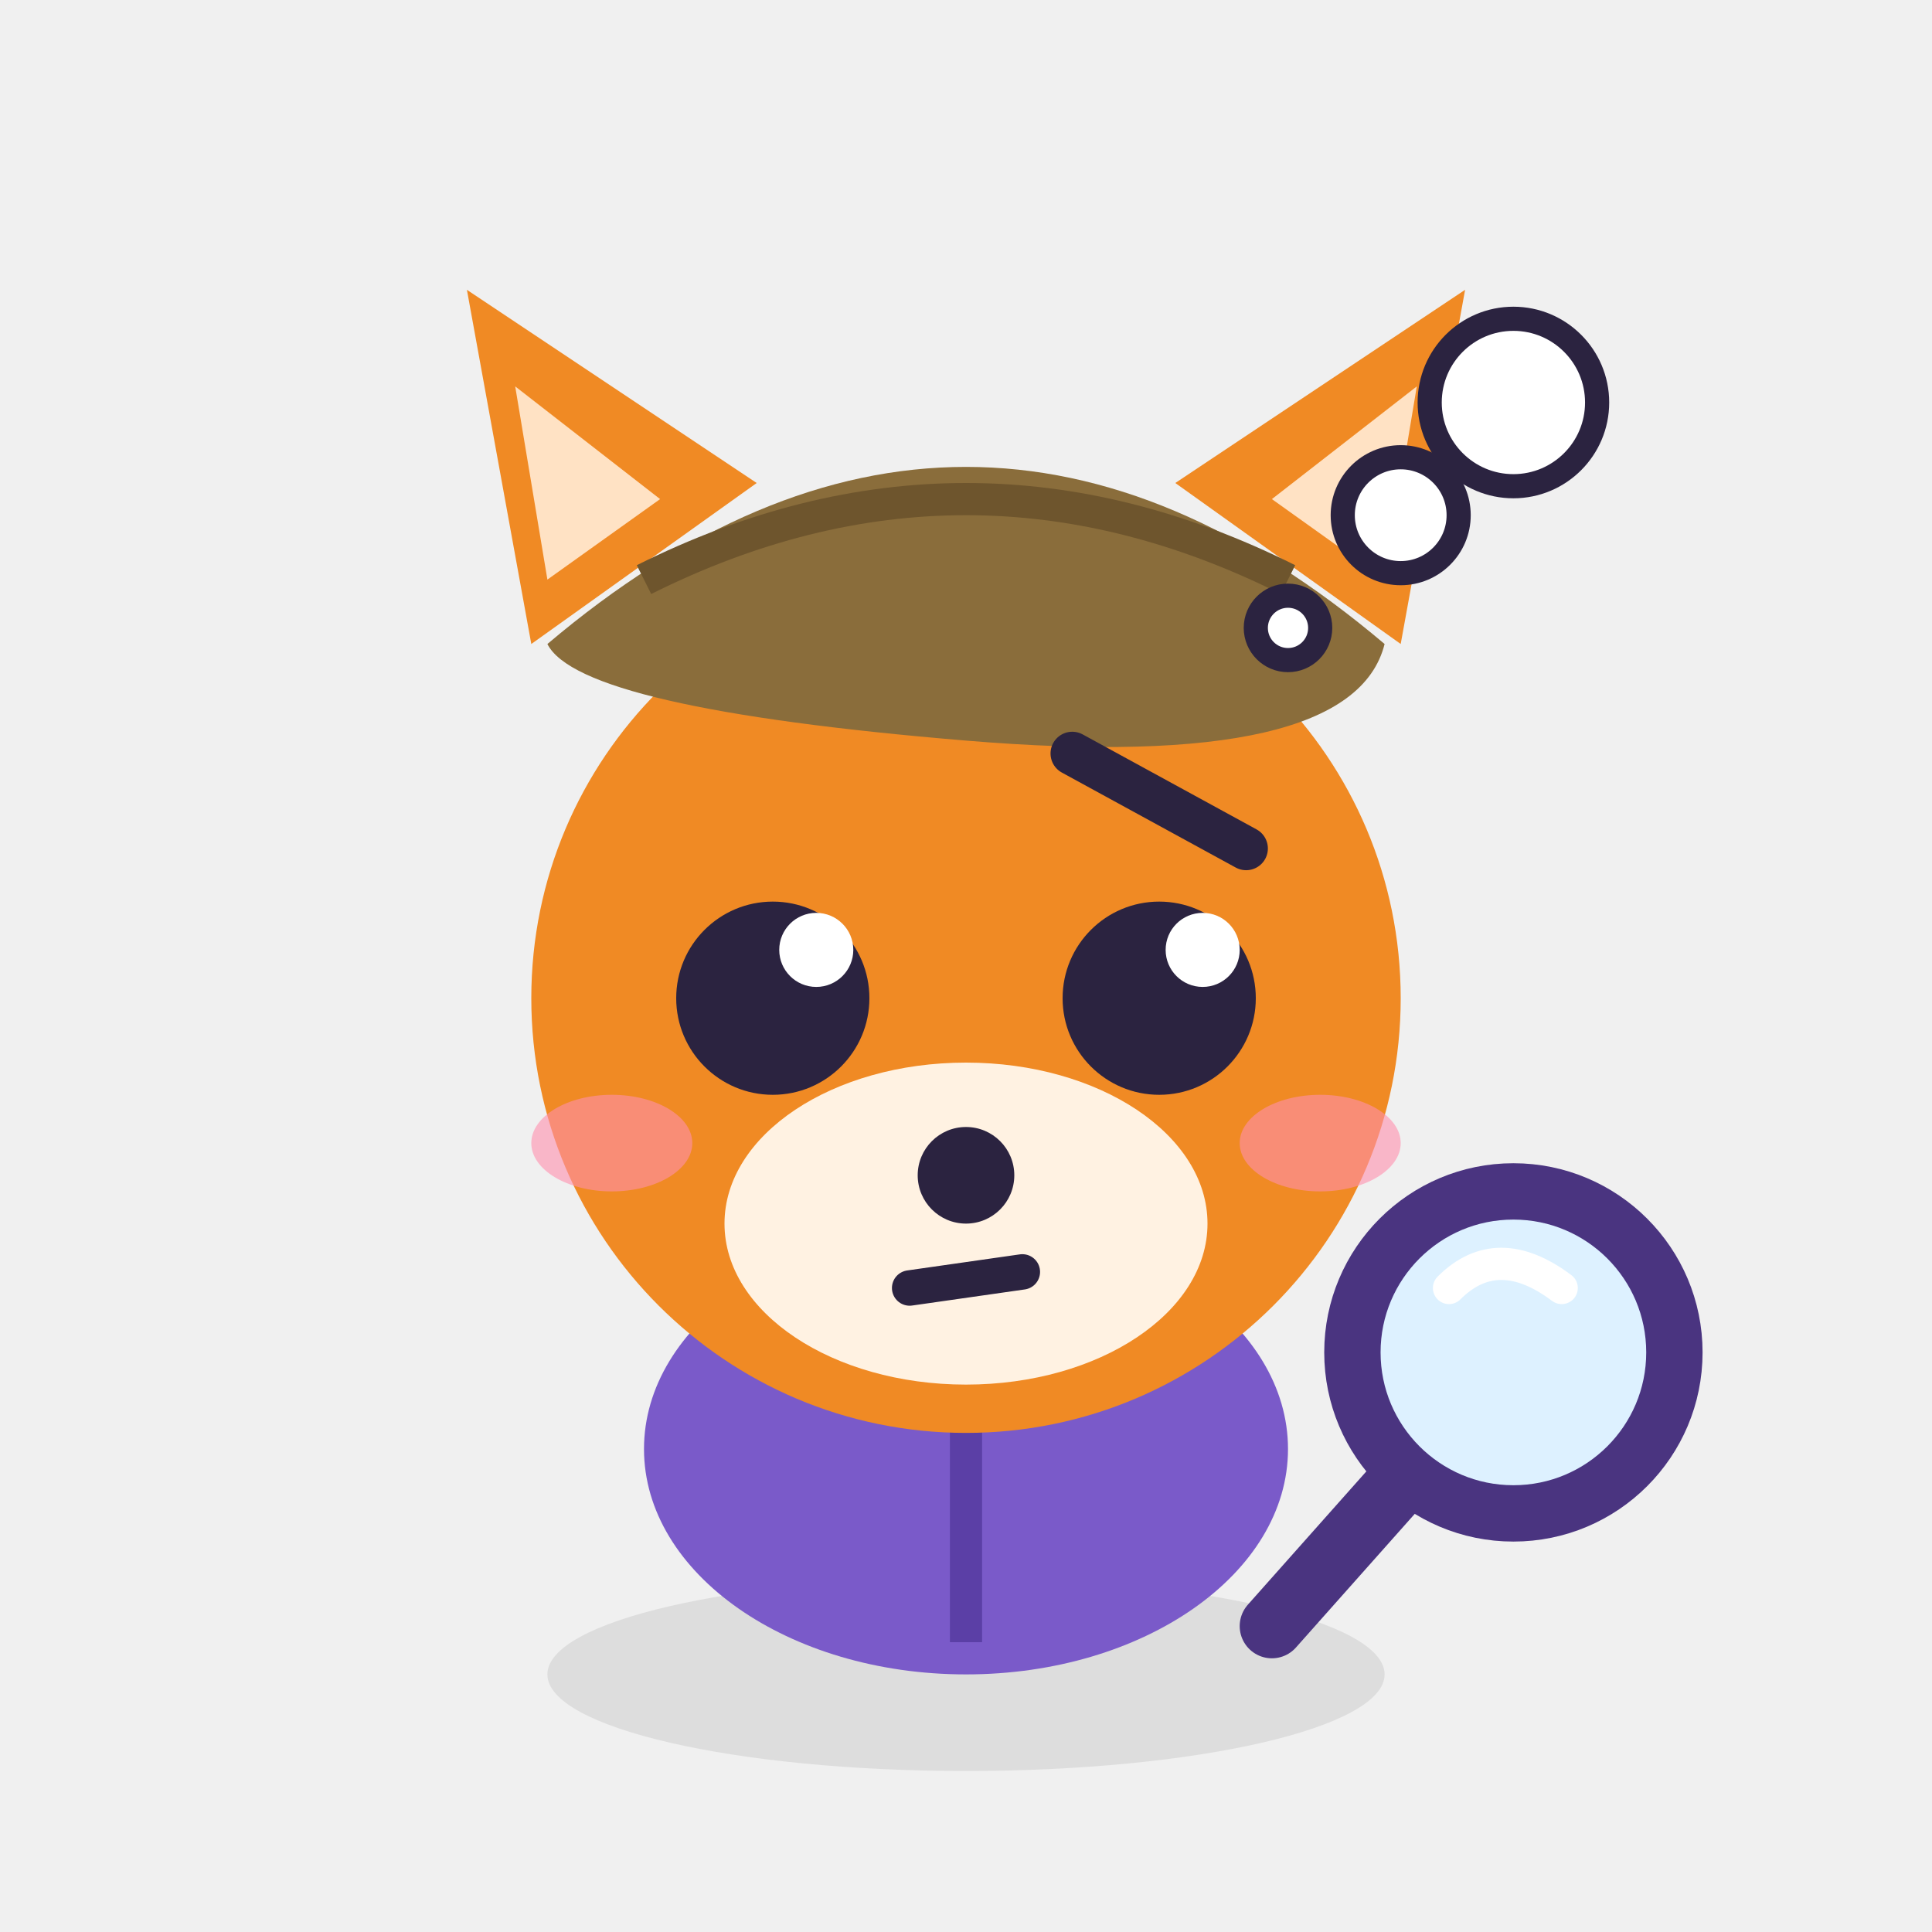
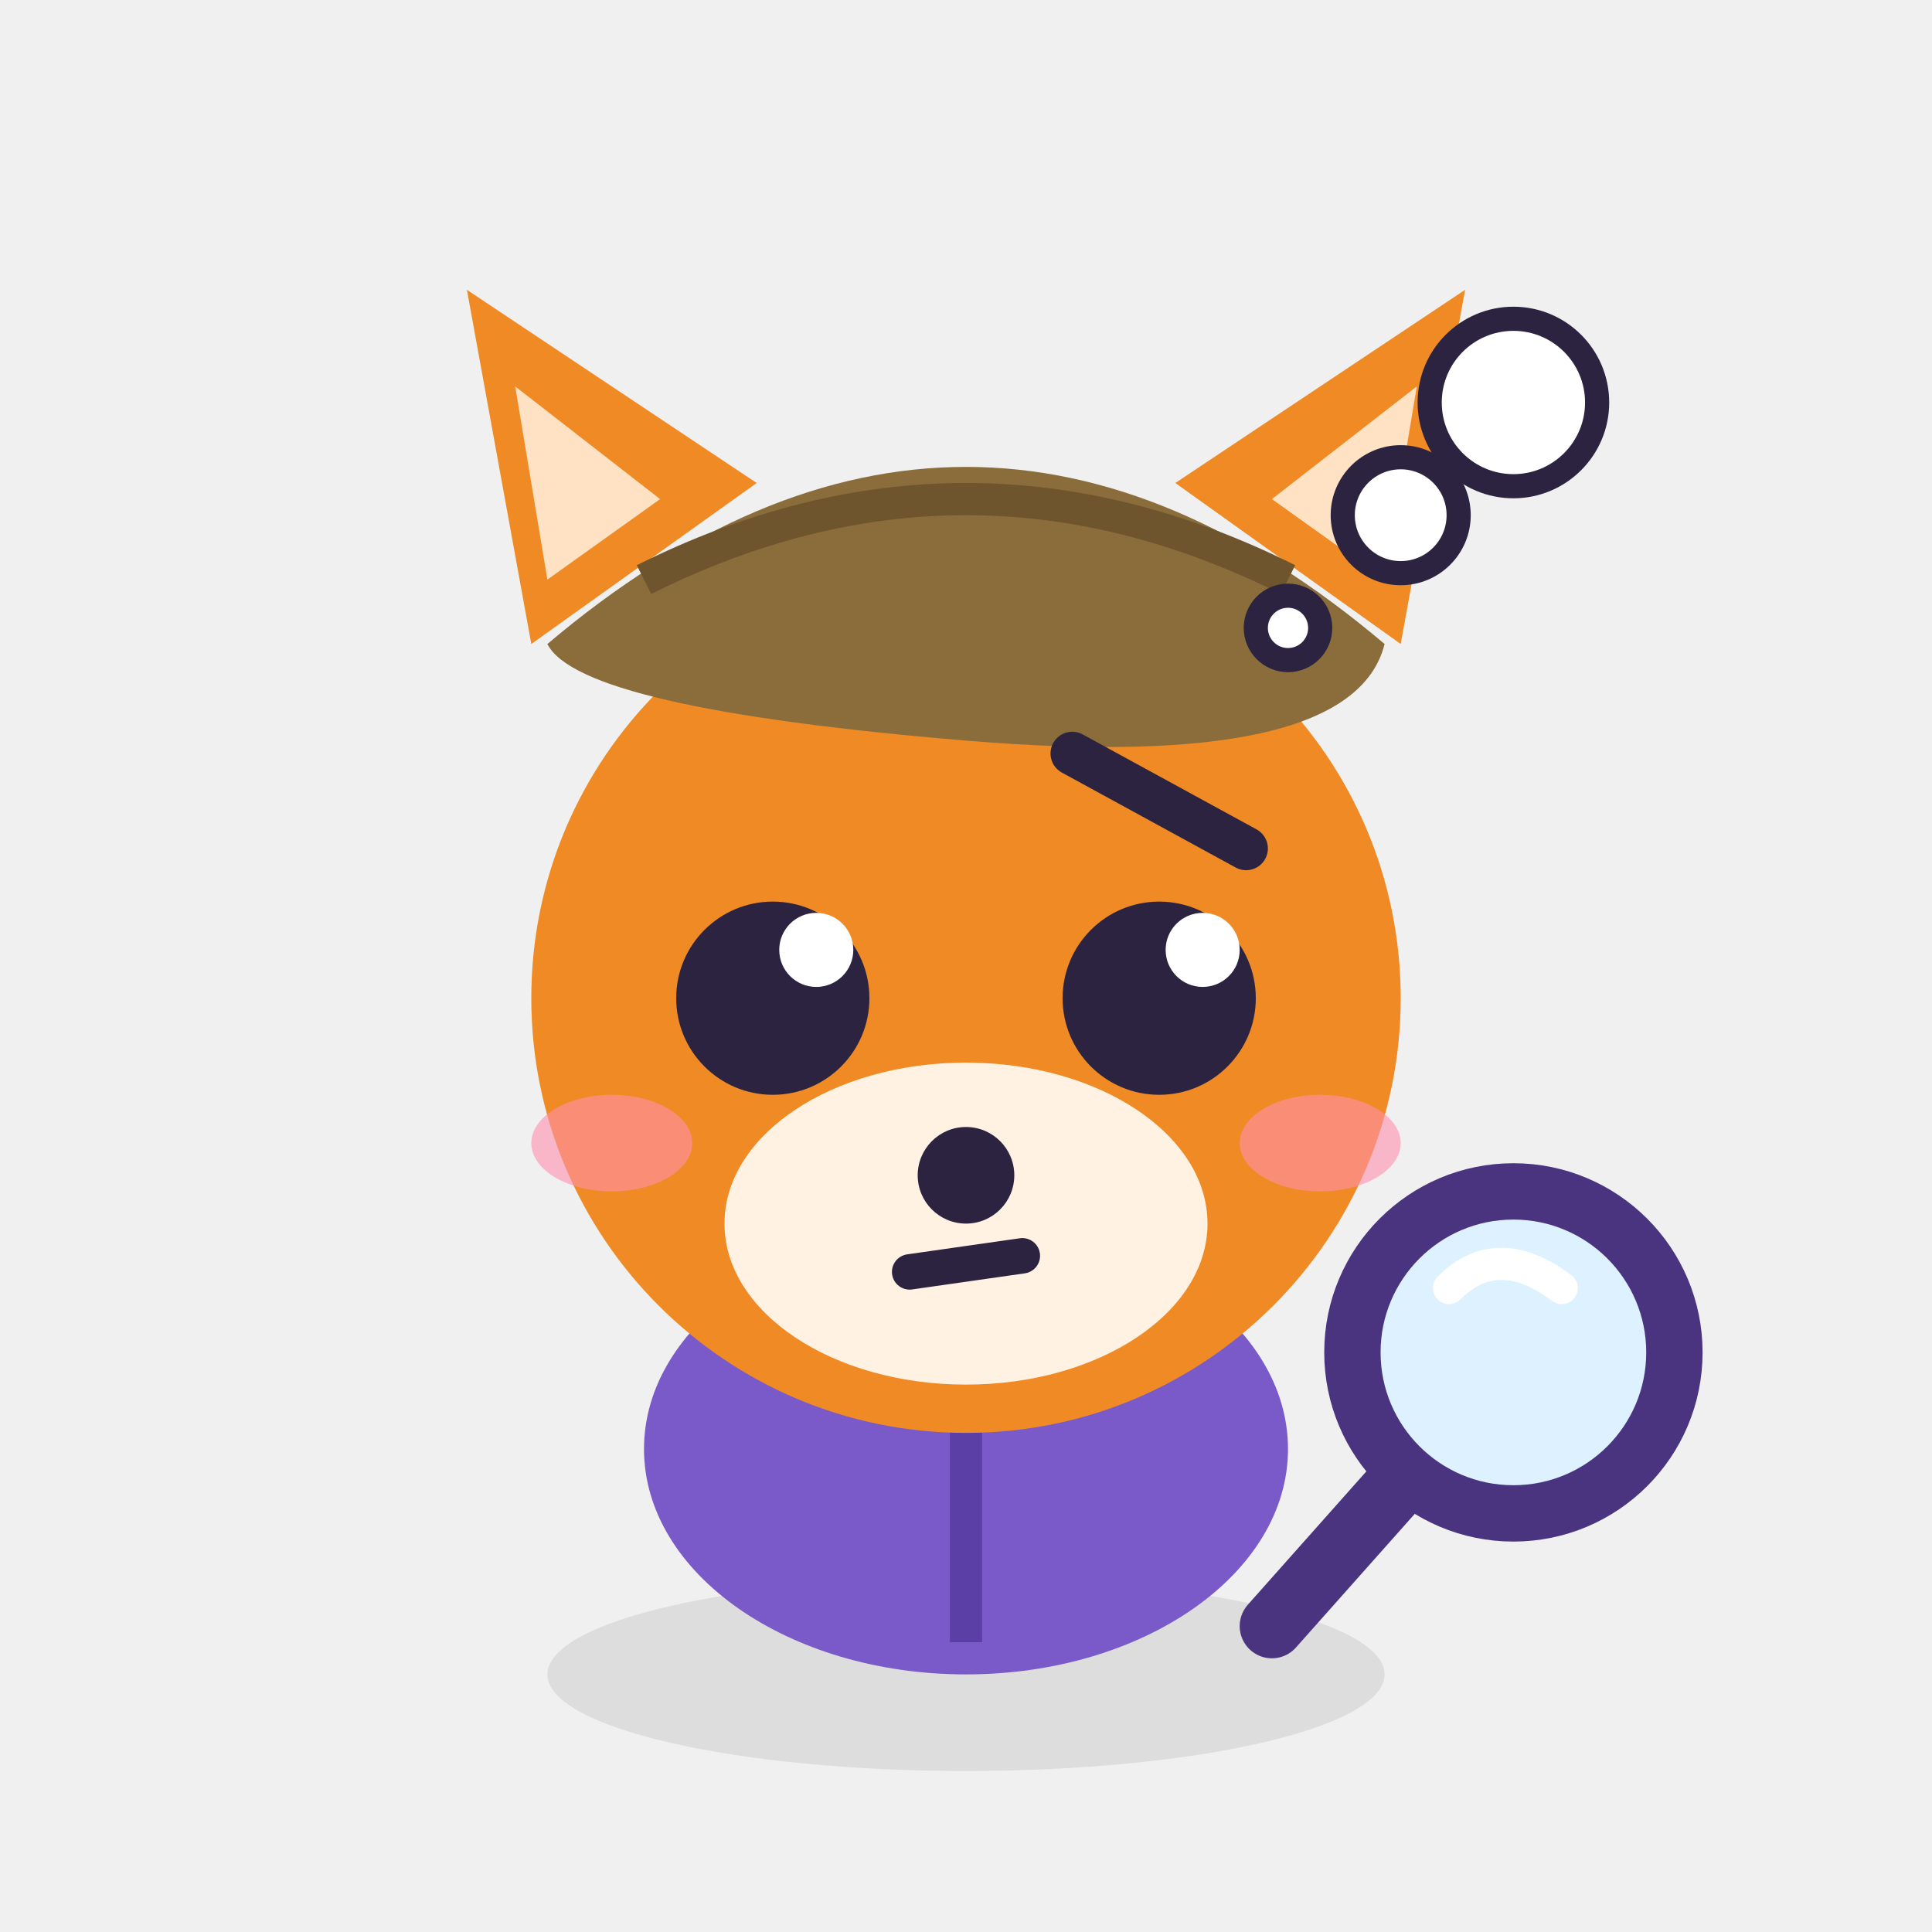
<svg xmlns="http://www.w3.org/2000/svg" viewBox="0 0 120 120">
  <ellipse cx="60" cy="104" rx="26" ry="6" fill="#000" opacity=".08" />
  <ellipse cx="60" cy="90" rx="20" ry="14" fill="#7A5AC9" />
  <path d="M60 78v24" stroke="#5B3FA6" stroke-width="2" />
  <path d="M33 40l-4-22 18 12zM87 40l4-22-18 12z" fill="#F08A24" />
  <path d="M34 36l-2-12 9 7zM86 36l2-12-9 7z" fill="#FFE2C4" />
  <circle cx="60" cy="62" r="27" fill="#F08A24" />
  <ellipse cx="60" cy="76" rx="15" ry="10" fill="#FFF2E2" />
  <ellipse cx="38" cy="71" rx="5" ry="3" fill="#FF8FAE" opacity=".6" />
  <ellipse cx="82" cy="71" rx="5" ry="3" fill="#FF8FAE" opacity=".6" />
  <path d="M34 40q26-22 52 0q-2 8-26 6t-26-6z" fill="#8A6D3B" />
  <path d="M40 36q20-10 40 0" stroke="#6E552D" stroke-width="2" fill="none" />
  <circle cx="60" cy="73" r="3" fill="#2B2340" />
+   <path d="M56.5 79l7 -1" stroke="#2B2340" stroke-width="2.2" fill="none" stroke-linecap="round" />
  <circle cx="48" cy="62" r="6" fill="#2B2340" />
  <circle cx="50.7" cy="59" r="2.3" fill="#fff" />
  <circle cx="72" cy="62" r="6" fill="#2B2340" />
  <circle cx="74.7" cy="59" r="2.3" fill="#fff" />
  <path d="M77.4 52.7L66.6 46.8" stroke="#2B2340" stroke-width="2.7" stroke-linecap="round" />
  <circle cx="94" cy="84" r="10" fill="#DDF1FF" stroke="#4A3480" stroke-width="3.5" />
  <path d="M87 92l-8 9" stroke="#4A3480" stroke-width="4" stroke-linecap="round" />
  <path d="M90 80q3-3 7 0" stroke="#fff" stroke-width="2" fill="none" stroke-linecap="round" />
-   <path d="M56.5 80l7 -1" stroke="#2B2340" stroke-width="2.2" fill="none" stroke-linecap="round" />
  <circle cx="80" cy="39" r="2" fill="#fff" stroke="#2B2340" stroke-width="1.5" />
  <circle cx="87" cy="32" r="3.6" fill="#fff" stroke="#2B2340" stroke-width="1.5" />
  <circle cx="94" cy="25" r="5.2" fill="#fff" stroke="#2B2340" stroke-width="1.5" />
</svg>
